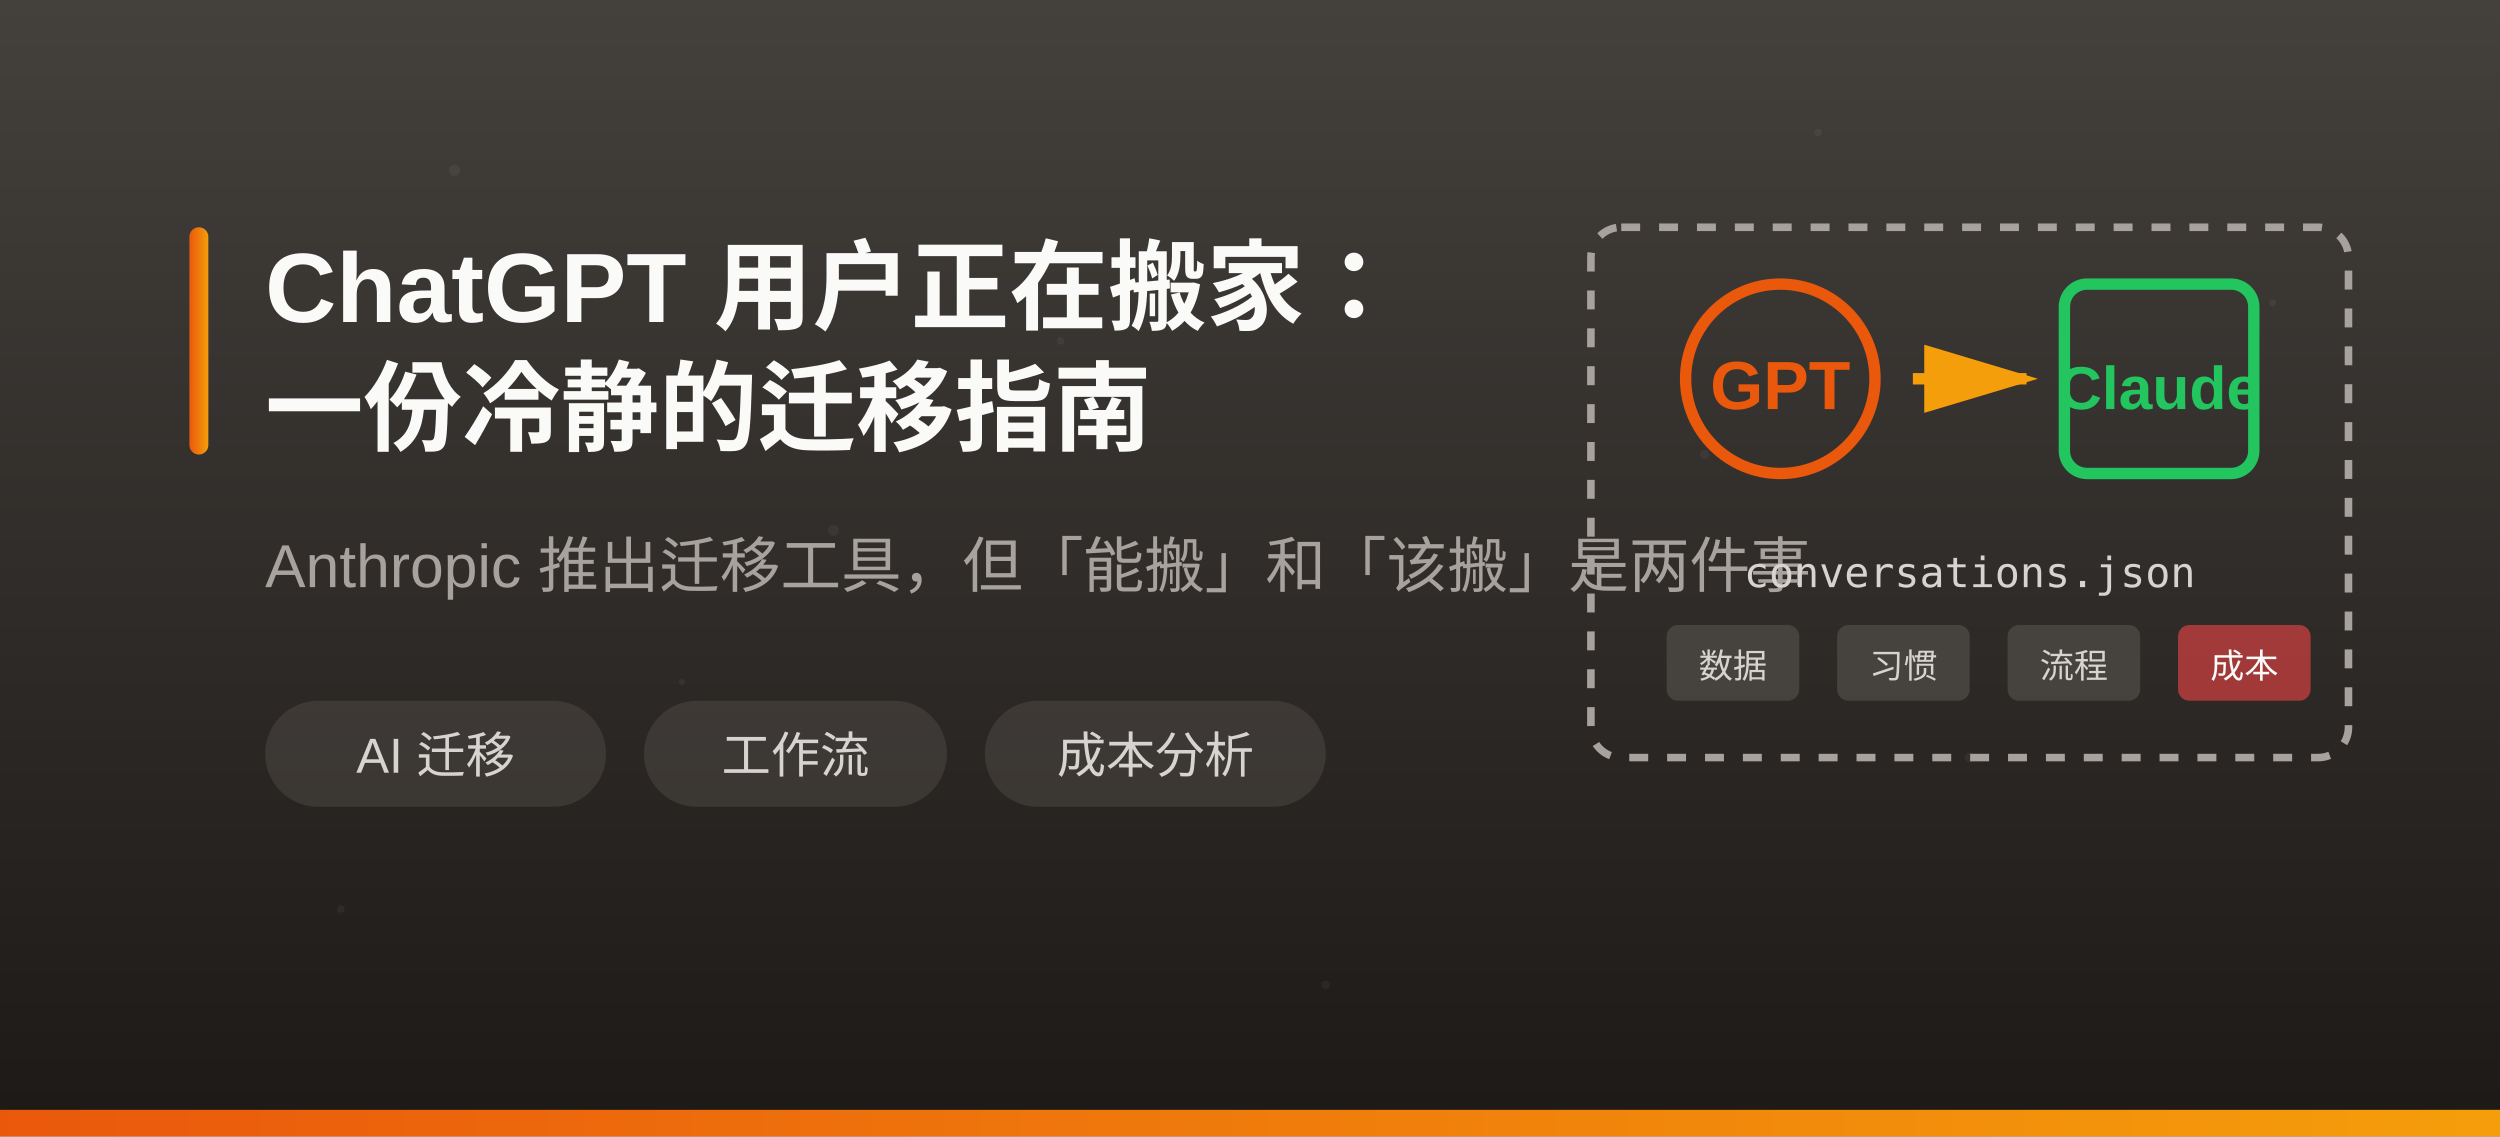
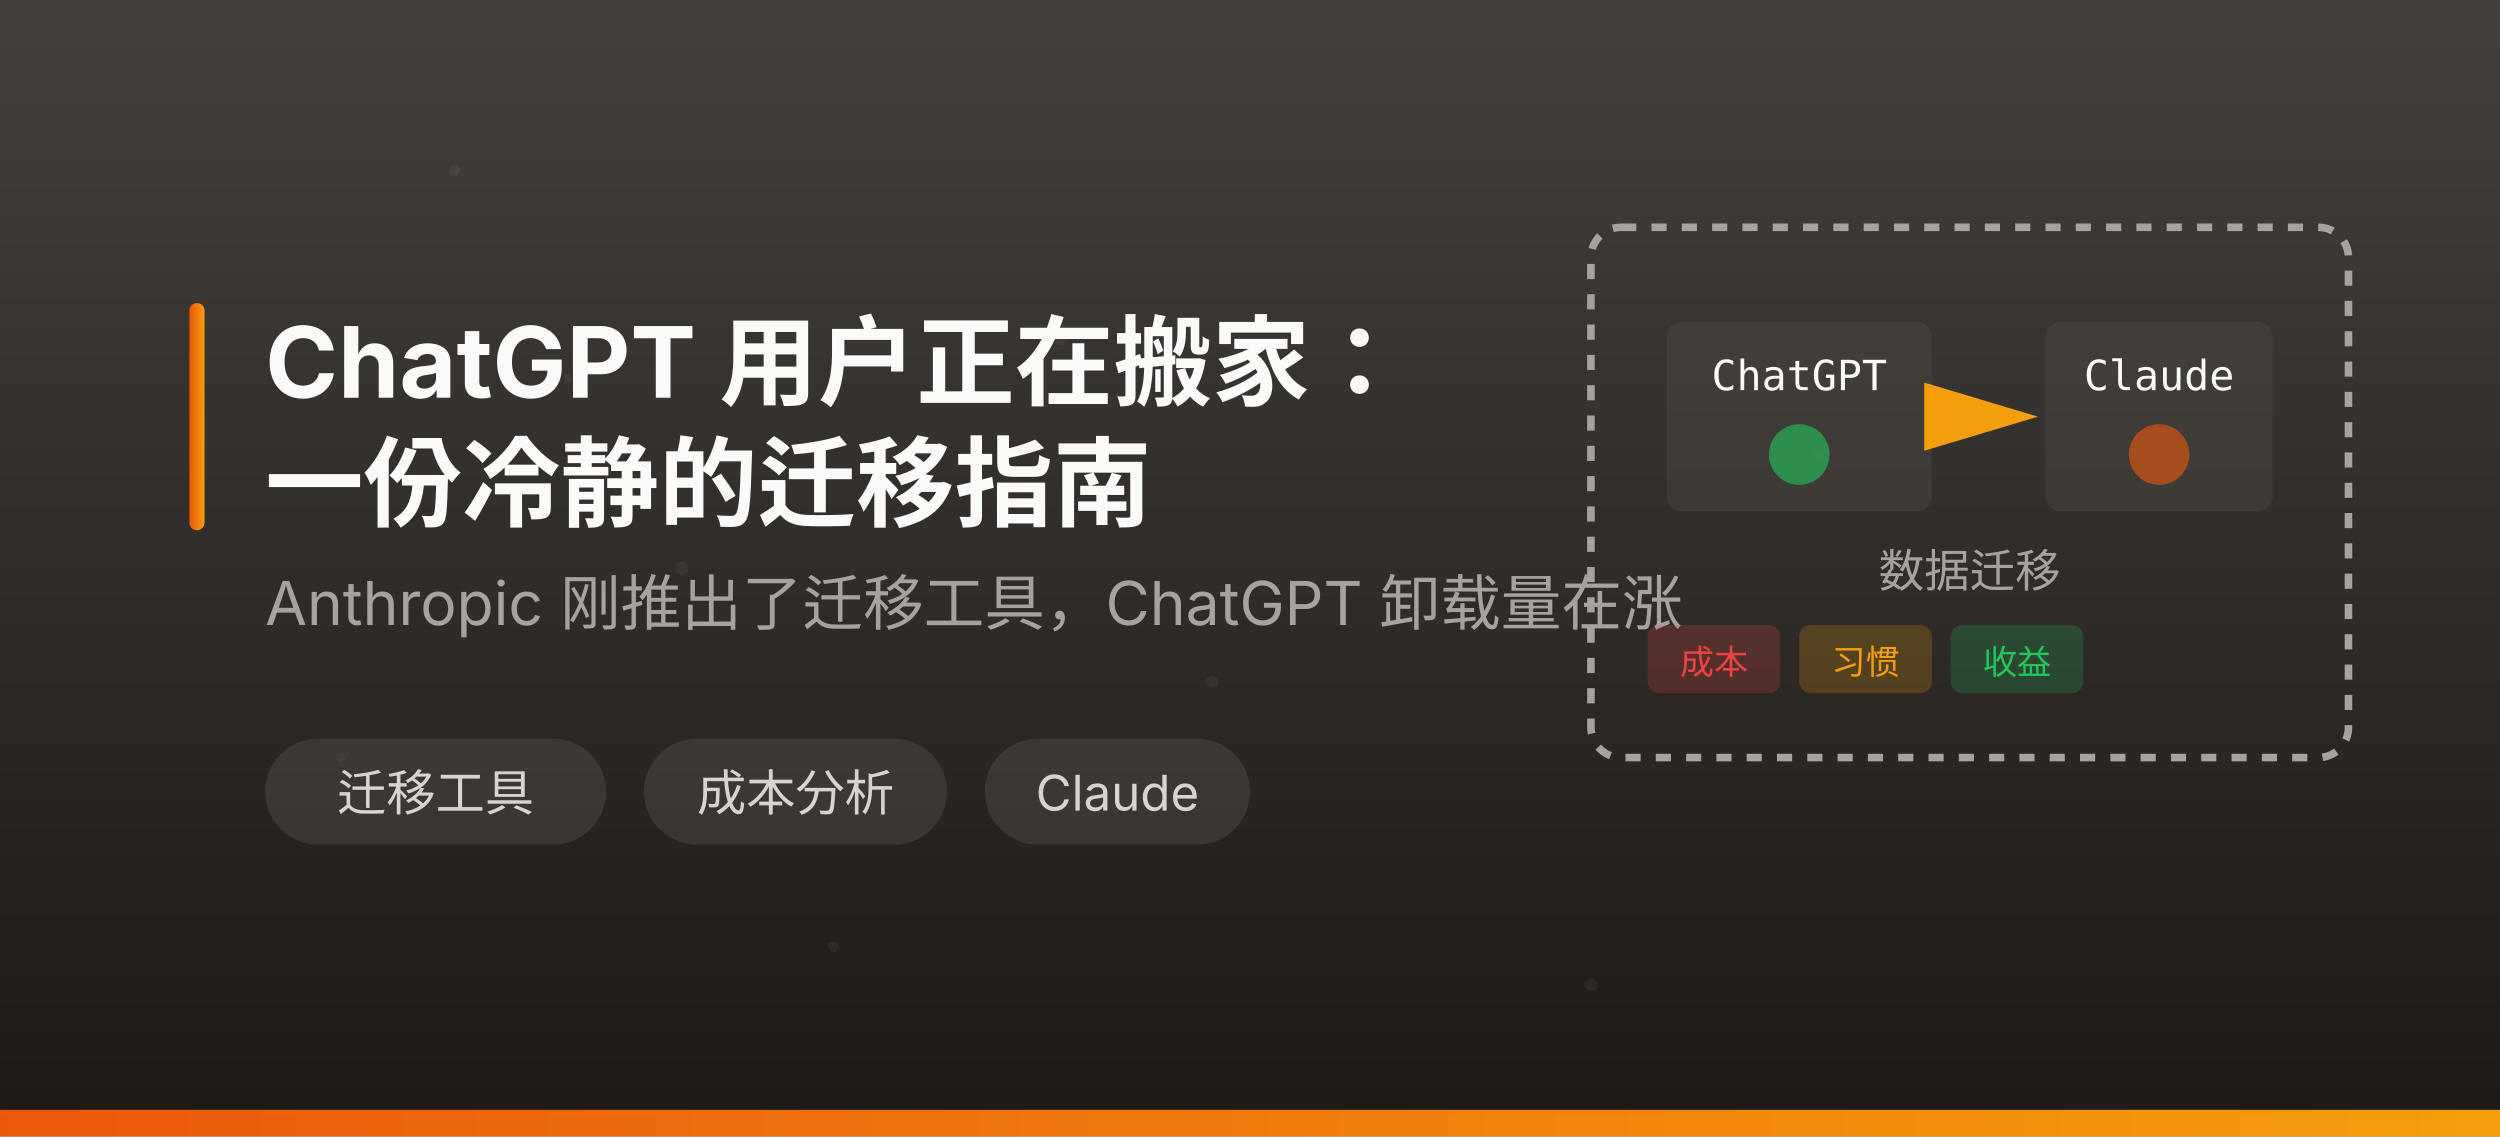
<svg xmlns="http://www.w3.org/2000/svg" viewBox="0 0 660 300">
  <defs>
    <linearGradient id="bgGrad" x1="0%" y1="0%" x2="0%" y2="100%">
      <stop offset="0%" style="stop-color:#44403C" />
      <stop offset="100%" style="stop-color:#1C1917" />
    </linearGradient>
    <linearGradient id="accentGrad" x1="0%" y1="0%" x2="100%" y2="0%">
      <stop offset="0%" style="stop-color:#EA580C" />
      <stop offset="100%" style="stop-color:#F59E0B" />
    </linearGradient>
  </defs>
  <rect width="660" height="300" fill="url(#bgGrad)" />
  <g opacity="0.06">
    <circle cx="120" cy="45" r="1.5" fill="#D6D3D1" />
-     <circle cx="280" cy="90" r="1" fill="#D6D3D1" />
-     <circle cx="450" cy="120" r="1.2" fill="#D6D3D1" />
-     <circle cx="180" cy="180" r="0.8" fill="#D6D3D1" />
-     <circle cx="520" cy="200" r="1.3" fill="#D6D3D1" />
-     <circle cx="90" cy="240" r="1" fill="#D6D3D1" />
-     <circle cx="350" cy="260" r="1.1" fill="#D6D3D1" />
-     <circle cx="600" cy="80" r="0.9" fill="#D6D3D1" />
-     <circle cx="220" cy="140" r="1.4" fill="#D6D3D1" />
-     <circle cx="480" cy="35" r="1" fill="#D6D3D1" />
+     <circle cx="280" cy="90" r="1.2" fill="#D6D3D1" />
+     <circle cx="180" cy="150" r="1.8" fill="#D6D3D1" />
+     <circle cx="90" cy="200" r="1.3" fill="#D6D3D1" />
+     <circle cx="320" cy="180" r="1.6" fill="#D6D3D1" />
+     <circle cx="220" cy="250" r="1.4" fill="#D6D3D1" />
+     <circle cx="150" cy="100" r="1.1" fill="#D6D3D1" />
+     <circle cx="480" cy="120" r="1.5" fill="#D6D3D1" />
+     <circle cx="560" cy="200" r="1.3" fill="#D6D3D1" />
+     <circle cx="420" cy="260" r="1.7" fill="#D6D3D1" />
  </g>
-   <rect x="50" y="60" width="5" height="60" fill="url(#accentGrad)" rx="2.5" />
-   <text x="70" y="85" font-family="Arial, sans-serif" font-size="26" font-weight="bold" fill="#FAFAF9">
+   <rect x="50" y="80" width="4" height="60" fill="url(#accentGrad)" rx="2" />
+   <text x="70" y="105" font-family="system-ui, -apple-system, sans-serif" font-size="26" font-weight="bold" fill="#FAFAF9">
    <tspan x="70" dy="0">ChatGPT 用户正在搬家：</tspan>
    <tspan x="70" dy="32">一份冷静的迁移指南</tspan>
  </text>
-   <text x="70" y="155" font-family="Arial, sans-serif" font-size="16" fill="#A8A29E">
-     Anthropic 推出迁移工具，但「能搬」和「该搬」是两件事
+   <text x="70" y="165" font-family="system-ui, -apple-system, sans-serif" font-size="16" fill="#A8A29E">
+     Anthropic 刚推出了迁移工具，ChatGPT 卸载量在涨
  </text>
-   <g transform="translate(70, 185)">
+   <g transform="translate(70, 195)">
    <rect width="90" height="28" rx="14" fill="#57534E" opacity="0.4" />
-     <text x="45" y="19" font-family="Arial, sans-serif" font-size="13" fill="#D6D3D1" text-anchor="middle">AI 迁移</text>
+     <text x="45" y="19" font-family="system-ui, -apple-system, sans-serif" font-size="13" fill="#D6D3D1" text-anchor="middle">迁移工具</text>
  </g>
-   <g transform="translate(170, 185)">
+   <g transform="translate(170, 195)">
    <rect width="80" height="28" rx="14" fill="#57534E" opacity="0.4" />
-     <text x="40" y="19" font-family="Arial, sans-serif" font-size="13" fill="#D6D3D1" text-anchor="middle">工作流</text>
+     <text x="40" y="19" font-family="system-ui, -apple-system, sans-serif" font-size="13" fill="#D6D3D1" text-anchor="middle">成本分析</text>
  </g>
-   <g transform="translate(260, 185)">
-     <rect width="90" height="28" rx="14" fill="#57534E" opacity="0.4" />
-     <text x="45" y="19" font-family="Arial, sans-serif" font-size="13" fill="#D6D3D1" text-anchor="middle">成本分析</text>
+   <g transform="translate(260, 195)">
+     <rect width="70" height="28" rx="14" fill="#57534E" opacity="0.4" />
+     <text x="35" y="19" font-family="system-ui, -apple-system, sans-serif" font-size="13" fill="#D6D3D1" text-anchor="middle">Claude</text>
  </g>
  <g transform="translate(420, 60)">
-     <rect x="0" y="0" width="200" height="140" rx="8" fill="none" stroke="#A8A29E" stroke-width="2" stroke-dasharray="5,5" />
-     <circle cx="50" cy="40" r="25" fill="none" stroke="#EA580C" stroke-width="3" />
-     <text x="50" y="48" font-family="Arial, sans-serif" font-size="18" font-weight="bold" fill="#EA580C" text-anchor="middle">GPT</text>
-     <path d="M 85 40 L 115 40" stroke="#F59E0B" stroke-width="3" marker-end="url(#arrowhead)" />
+     <rect x="0" y="0" width="200" height="140" rx="8" fill="none" stroke="#A8A29E" stroke-width="2" stroke-dasharray="4,4" />
+     <g transform="translate(20, 25)">
+       <rect x="0" y="0" width="70" height="50" rx="4" fill="#57534E" opacity="0.3" />
+       <text x="35" y="18" font-family="monospace" font-size="11" fill="#FAFAF9" text-anchor="middle">ChatGPT</text>
+       <circle cx="35" cy="35" r="8" fill="#22C55E" opacity="0.6" />
+     </g>
+     <path d="M 95 50 L 115 50" stroke="url(#accentGrad)" stroke-width="3" marker-end="url(#arrowhead)" />
    <defs>
      <marker id="arrowhead" markerWidth="10" markerHeight="10" refX="9" refY="3" orient="auto">
        <polygon points="0 0, 10 3, 0 6" fill="#F59E0B" />
      </marker>
    </defs>
-     <rect x="125" y="15" width="50" height="50" rx="6" fill="none" stroke="#22C55E" stroke-width="3" />
-     <text x="150" y="48" font-family="Arial, sans-serif" font-size="16" font-weight="bold" fill="#22C55E" text-anchor="middle">Claude</text>
-     <text x="100" y="95" font-family="monospace" font-size="11" fill="#D6D3D1" text-anchor="middle">conversations.json</text>
-     <g transform="translate(20, 105)">
-       <rect width="35" height="20" rx="3" fill="#57534E" opacity="0.6" />
-       <text x="17.5" y="14" font-family="Arial, sans-serif" font-size="9" fill="#D6D3D1" text-anchor="middle">数据</text>
+     <g transform="translate(120, 25)">
+       <rect x="0" y="0" width="60" height="50" rx="4" fill="#57534E" opacity="0.3" />
+       <text x="30" y="18" font-family="monospace" font-size="11" fill="#FAFAF9" text-anchor="middle">Claude</text>
+       <circle cx="30" cy="35" r="8" fill="#EA580C" opacity="0.6" />
    </g>
-     <g transform="translate(65, 105)">
-       <rect width="35" height="20" rx="3" fill="#57534E" opacity="0.6" />
-       <text x="17.5" y="14" font-family="Arial, sans-serif" font-size="9" fill="#D6D3D1" text-anchor="middle">习惯</text>
+     <text x="100" y="95" font-family="system-ui, -apple-system, sans-serif" font-size="12" fill="#A8A29E" text-anchor="middle">数据迁移</text>
+     <g transform="translate(15, 105)">
+       <rect x="0" y="0" width="35" height="18" rx="3" fill="#EF4444" opacity="0.2" />
+       <text x="17.5" y="13" font-family="monospace" font-size="9" fill="#EF4444" text-anchor="middle">成本</text>
    </g>
-     <g transform="translate(110, 105)">
-       <rect width="35" height="20" rx="3" fill="#57534E" opacity="0.6" />
-       <text x="17.5" y="14" font-family="Arial, sans-serif" font-size="9" fill="#D6D3D1" text-anchor="middle">流程</text>
+     <g transform="translate(55, 105)">
+       <rect x="0" y="0" width="35" height="18" rx="3" fill="#F59E0B" opacity="0.2" />
+       <text x="17.5" y="13" font-family="monospace" font-size="9" fill="#F59E0B" text-anchor="middle">习惯</text>
    </g>
-     <g transform="translate(155, 105)">
-       <rect width="35" height="20" rx="3" fill="#EF4444" opacity="0.6" />
-       <text x="17.5" y="14" font-family="Arial, sans-serif" font-size="9" fill="#FAFAF9" text-anchor="middle">成本</text>
+     <g transform="translate(95, 105)">
+       <rect x="0" y="0" width="35" height="18" rx="3" fill="#22C55E" opacity="0.2" />
+       <text x="17.5" y="13" font-family="monospace" font-size="9" fill="#22C55E" text-anchor="middle">收益</text>
    </g>
  </g>
-   <rect y="293" width="660" height="7" fill="url(#accentGrad)" />
+   <rect x="0" y="293" width="660" height="7" fill="url(#accentGrad)" />
</svg>
